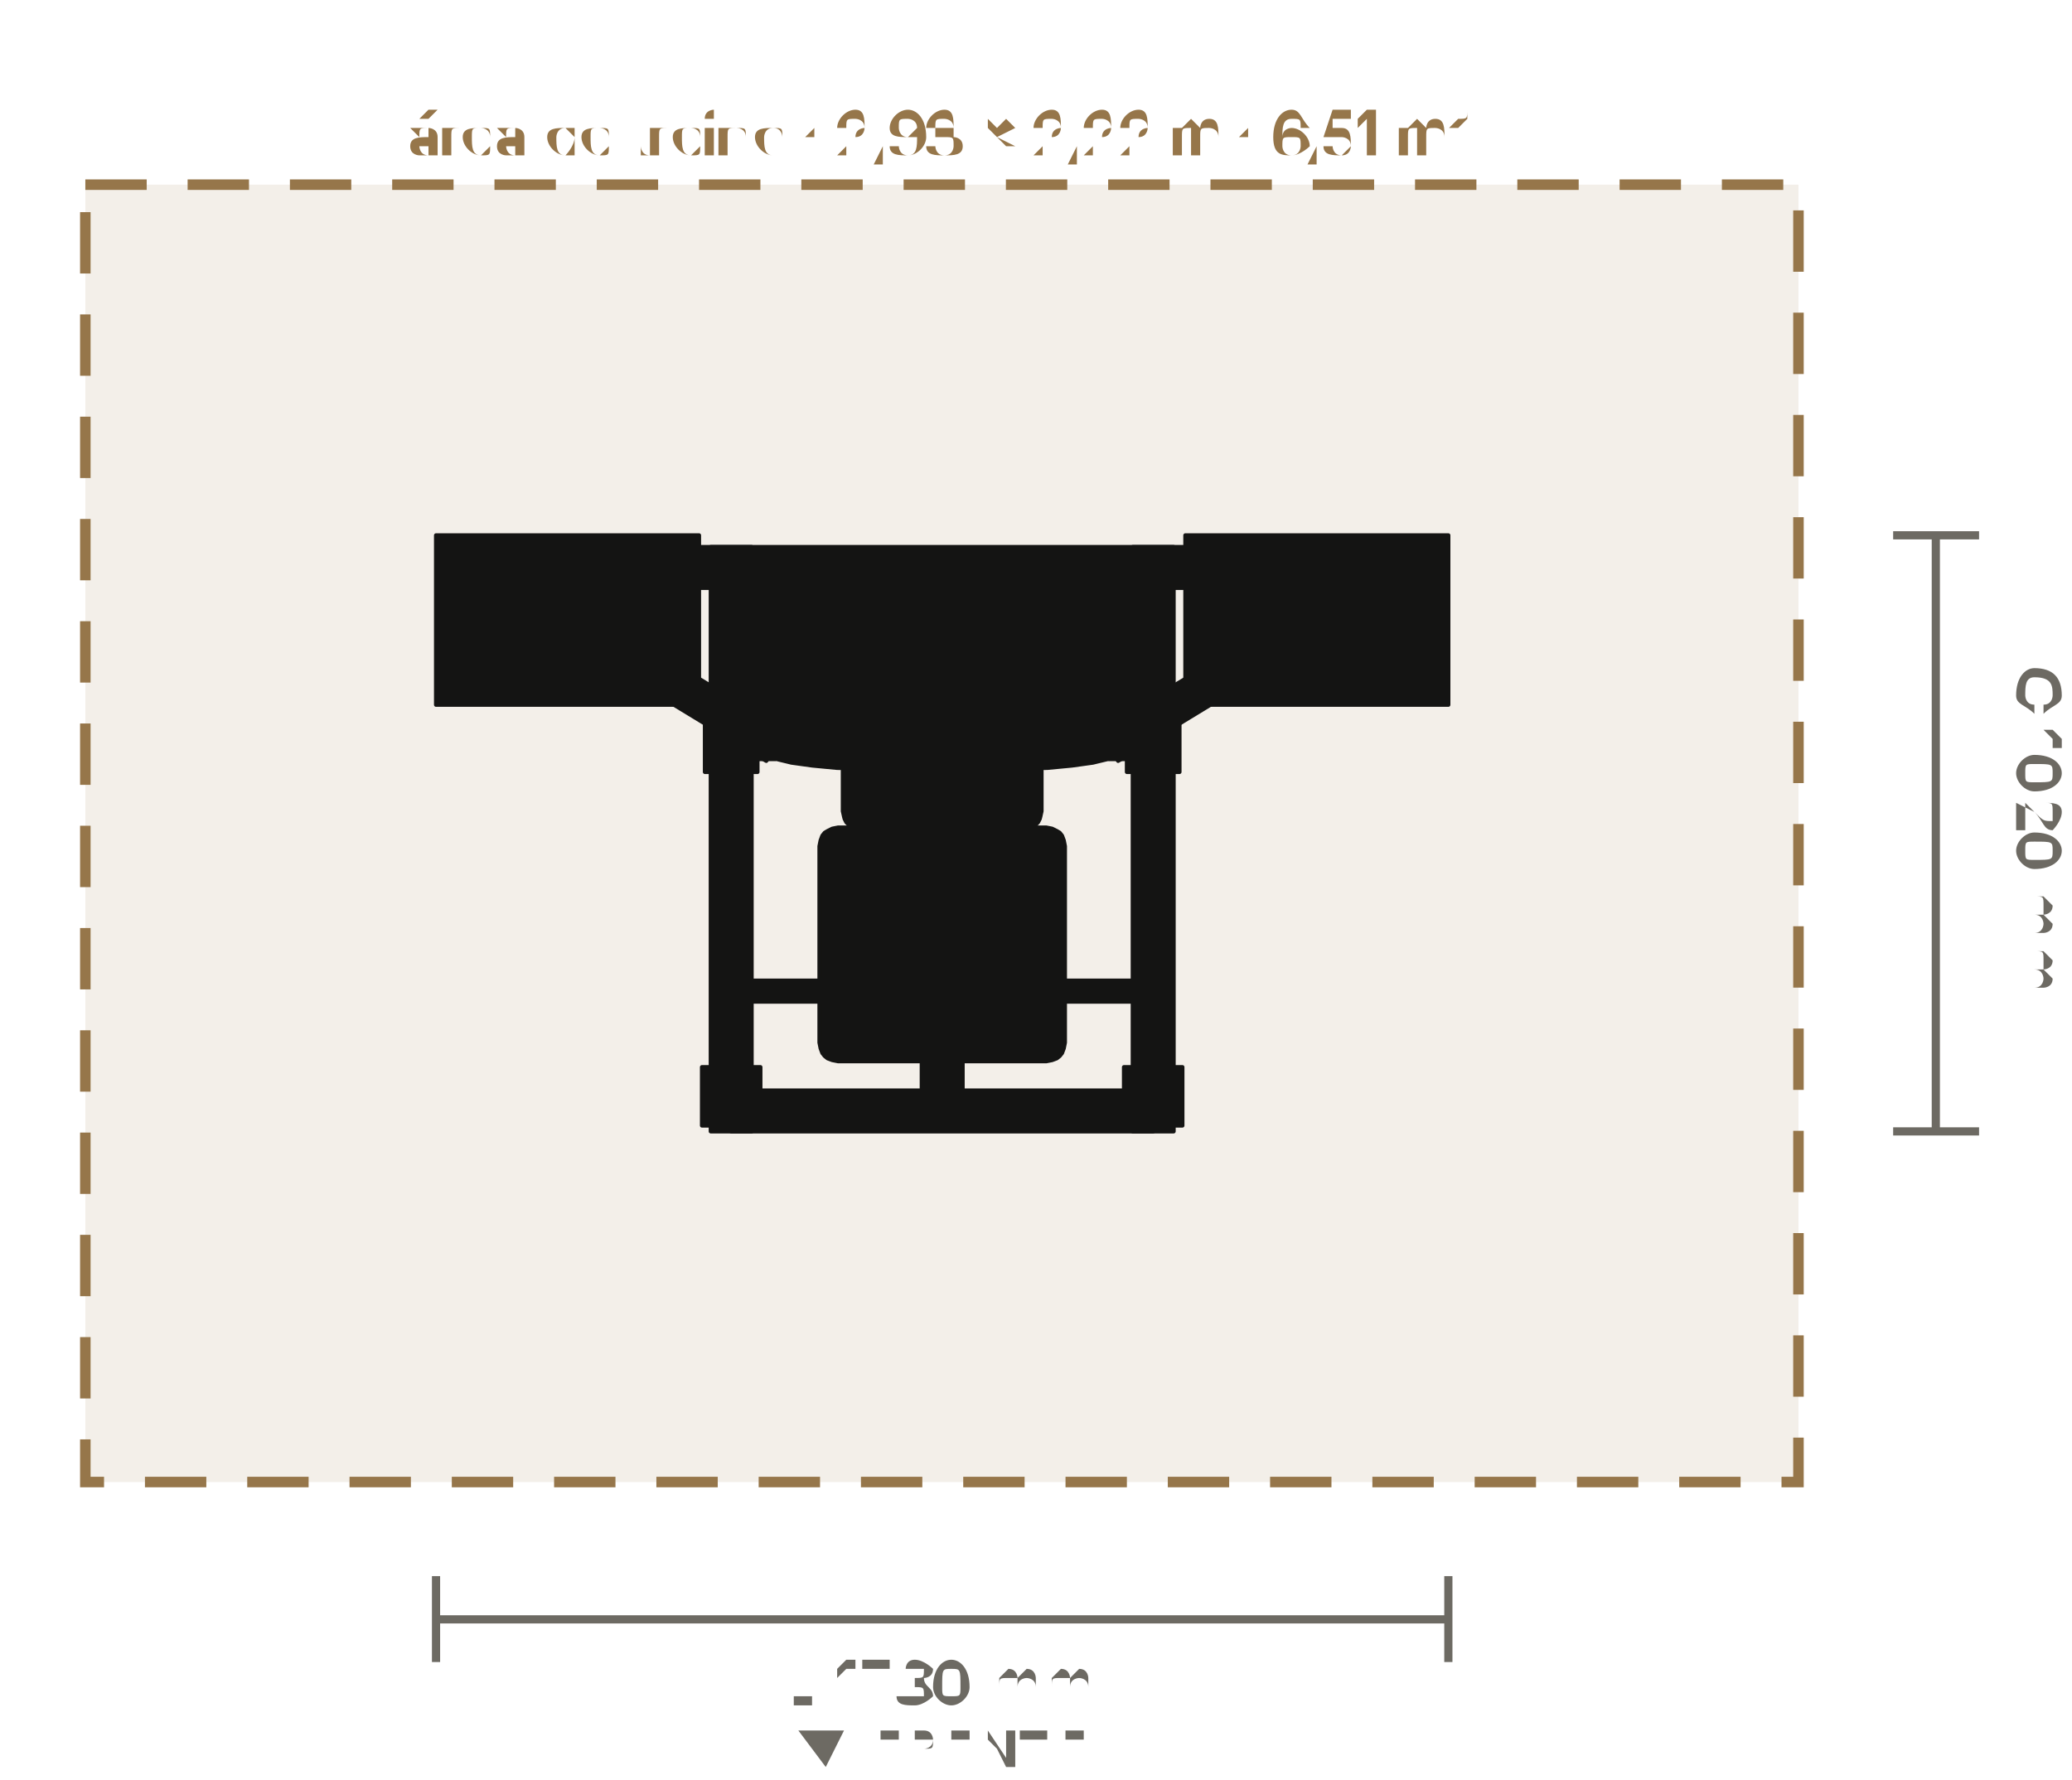
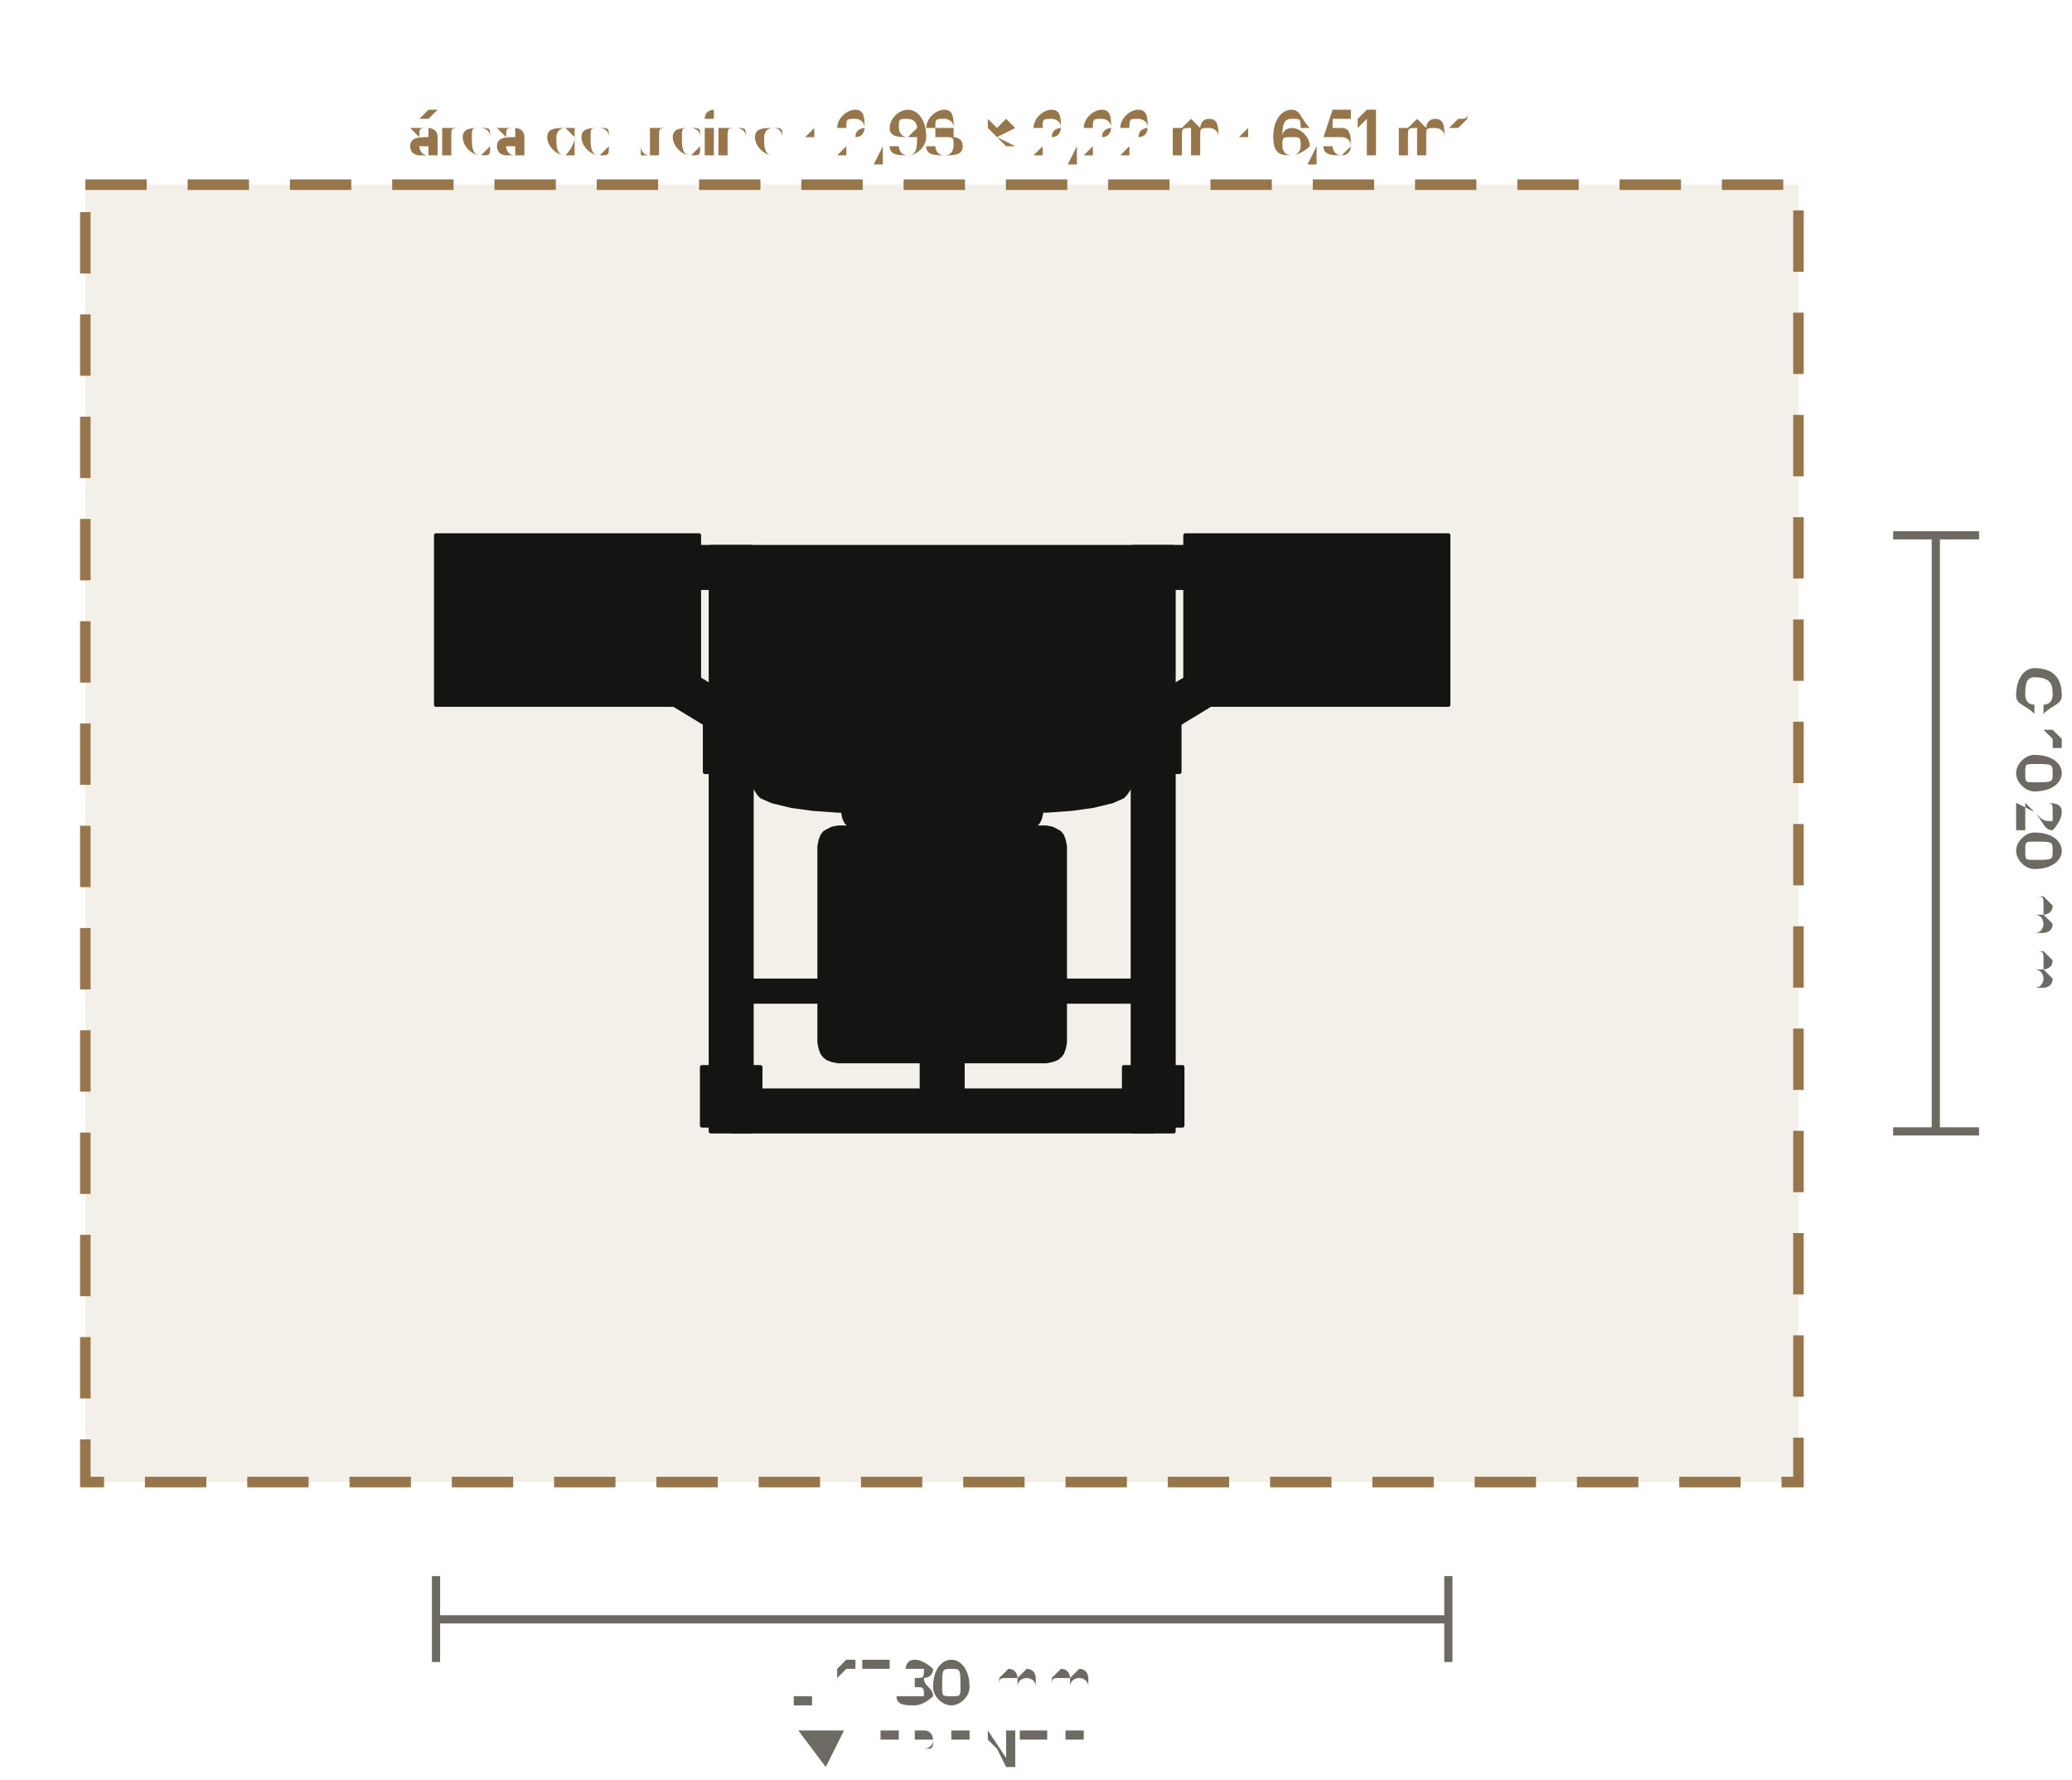
<svg xmlns="http://www.w3.org/2000/svg" viewBox="-1.612 -1.426 3.545 3.045" role="img" aria-label="Planta do Supino Inclinado Iso-Lateral (LD-B025): 1731 × 1020 mm, com 60 cm de área de treino em volta" data-equipment="LD-B025" data-unit="m">
  <rect class="eq-zone" x="-1.466" y="-1.11" width="2.931" height="2.22" style="fill:#96764a;fill-opacity:.12;stroke:#96764a;stroke-width:0.018;stroke-dasharray:0.105 0.07" />
  <text class="eq-zone-label" x="0" y="-1.163" style="font-family:Barlow,Inter,Arial,sans-serif;font-size:0.1px;fill:#96764a;text-anchor:middle">área de treino · 2,93 × 2,22 m · 6,51 m²</text>
  <g class="eq-parts">
    <polygon class="eq-part" points="-0.396,-0.49 -0.326,-0.49 -0.326,0.51 -0.396,0.51" style="fill:#141413;stroke:#141413;stroke-width:0.007;stroke-linejoin:round" />
    <polygon class="eq-part" points="-0.831,-0.48 -0.731,-0.48 -0.731,-0.38 -0.831,-0.38" style="fill:#141413;stroke:#141413;stroke-width:0.007;stroke-linejoin:round" />
    <polygon class="eq-part" points="-0.411,0.4 -0.311,0.4 -0.311,0.5 -0.411,0.5" style="fill:#141413;stroke:#141413;stroke-width:0.007;stroke-linejoin:round" />
    <polygon class="eq-part" points="0.326,-0.49 0.396,-0.49 0.396,0.51 0.326,0.51" style="fill:#141413;stroke:#141413;stroke-width:0.007;stroke-linejoin:round" />
    <polygon class="eq-part" points="0.731,-0.48 0.831,-0.48 0.831,-0.38 0.731,-0.38" style="fill:#141413;stroke:#141413;stroke-width:0.007;stroke-linejoin:round" />
    <polygon class="eq-part" points="0.311,0.4 0.411,0.4 0.411,0.5 0.311,0.5" style="fill:#141413;stroke:#141413;stroke-width:0.007;stroke-linejoin:round" />
    <polygon class="eq-part" points="-0.841,-0.49 0.841,-0.49 0.841,-0.42 -0.841,-0.42" style="fill:#141413;stroke:#141413;stroke-width:0.007;stroke-linejoin:round" />
    <polygon class="eq-part" points="-0.361,0.44 0.361,0.44 0.361,0.51 -0.361,0.51" style="fill:#141413;stroke:#141413;stroke-width:0.007;stroke-linejoin:round" />
    <polygon class="eq-part" points="-0.035,-0.455 0.035,-0.455 0.035,0.475 -0.035,0.475" style="fill:#141413;stroke:#141413;stroke-width:0.007;stroke-linejoin:round" />
    <polygon class="eq-part" points="-0.841,-0.485 -0.811,-0.485 -0.811,-0.245 -0.841,-0.245" style="fill:#141413;stroke:#141413;stroke-width:0.007;stroke-linejoin:round" />
    <polygon class="eq-part" points="-0.471,-0.485 -0.441,-0.485 -0.441,-0.245 -0.471,-0.245" style="fill:#141413;stroke:#141413;stroke-width:0.007;stroke-linejoin:round" />
    <polygon class="eq-part" points="-0.841,-0.485 -0.441,-0.485 -0.441,-0.245 -0.841,-0.245" style="fill:#141413;stroke:#141413;stroke-width:0.007;stroke-linejoin:round" />
    <polygon class="eq-part" points="-0.841,-0.485 -0.441,-0.485 -0.441,-0.245 -0.841,-0.245" style="fill:#141413;stroke:#141413;stroke-width:0.007;stroke-linejoin:round" />
    <polygon class="eq-part" points="-0.866,-0.51 -0.416,-0.51 -0.416,-0.22 -0.866,-0.22" style="fill:#141413;stroke:#141413;stroke-width:0.007;stroke-linejoin:round" />
    <polygon class="eq-part" points="-0.721,-0.245 -0.561,-0.245 -0.561,-0.241 -0.721,-0.241" style="fill:#141413;stroke:#141413;stroke-width:0.007;stroke-linejoin:round" />
    <polygon class="eq-part" points="-0.731,-0.365 -0.73,-0.368 -0.729,-0.37 -0.728,-0.372 -0.726,-0.374 -0.723,-0.375 -0.721,-0.375 -0.718,-0.375 -0.716,-0.374 -0.714,-0.372 -0.712,-0.37 -0.711,-0.368 -0.711,-0.365 -0.711,-0.363 -0.712,-0.36 -0.714,-0.358 -0.716,-0.356 -0.718,-0.355 -0.721,-0.355 -0.723,-0.355 -0.726,-0.356 -0.728,-0.358 -0.729,-0.36 -0.73,-0.363" style="fill:#141413;stroke:#141413;stroke-width:0.007;stroke-linejoin:round" />
    <polygon class="eq-part" points="-0.571,-0.365 -0.57,-0.368 -0.569,-0.37 -0.568,-0.372 -0.566,-0.374 -0.563,-0.375 -0.561,-0.375 -0.558,-0.375 -0.556,-0.374 -0.554,-0.372 -0.552,-0.37 -0.551,-0.368 -0.551,-0.365 -0.551,-0.363 -0.552,-0.36 -0.554,-0.358 -0.556,-0.356 -0.558,-0.355 -0.561,-0.355 -0.563,-0.355 -0.566,-0.356 -0.568,-0.358 -0.569,-0.36 -0.57,-0.363" style="fill:#141413;stroke:#141413;stroke-width:0.007;stroke-linejoin:round" />
    <polygon class="eq-part" points="-0.771,-0.445 -0.511,-0.445 -0.511,-0.285 -0.771,-0.285" style="fill:#141413;stroke:#141413;stroke-width:0.007;stroke-linejoin:round" />
    <polygon class="eq-part" points="-0.771,-0.445 -0.511,-0.445 -0.511,-0.285 -0.771,-0.285" style="fill:#141413;stroke:#141413;stroke-width:0.007;stroke-linejoin:round" />
    <polygon class="eq-part" points="-0.645,-0.365 -0.645,-0.366 -0.644,-0.367 -0.643,-0.368 -0.643,-0.369 -0.642,-0.369 -0.641,-0.369 -0.64,-0.369 -0.639,-0.369 -0.638,-0.368 -0.637,-0.367 -0.637,-0.366 -0.637,-0.365 -0.637,-0.364 -0.637,-0.363 -0.638,-0.362 -0.639,-0.362 -0.64,-0.361 -0.641,-0.361 -0.642,-0.361 -0.643,-0.362 -0.643,-0.362 -0.644,-0.363 -0.645,-0.364" style="fill:#141413;stroke:#141413;stroke-width:0.007;stroke-linejoin:round" />
    <polygon class="eq-part" points="-0.761,-0.43 -0.521,-0.43 -0.521,-0.3 -0.761,-0.3" style="fill:#141413;stroke:#141413;stroke-width:0.007;stroke-linejoin:round" />
    <polygon class="eq-part" points="-0.761,-0.43 -0.521,-0.43 -0.521,-0.3 -0.761,-0.3" style="fill:#141413;stroke:#141413;stroke-width:0.007;stroke-linejoin:round" />
    <polygon class="eq-part" points="-0.761,-0.43 -0.521,-0.43 -0.521,-0.3 -0.761,-0.3" style="fill:#141413;stroke:#141413;stroke-width:0.007;stroke-linejoin:round" />
    <polygon class="eq-part" points="-0.761,-0.43 -0.521,-0.43 -0.521,-0.3 -0.761,-0.3" style="fill:#141413;stroke:#141413;stroke-width:0.007;stroke-linejoin:round" />
    <polygon class="eq-part" points="-0.761,-0.43 -0.521,-0.43 -0.521,-0.3 -0.761,-0.3" style="fill:#141413;stroke:#141413;stroke-width:0.007;stroke-linejoin:round" />
    <polygon class="eq-part" points="-0.761,-0.43 -0.521,-0.43 -0.521,-0.3 -0.761,-0.3" style="fill:#141413;stroke:#141413;stroke-width:0.007;stroke-linejoin:round" />
    <polygon class="eq-part" points="-0.761,-0.43 -0.521,-0.43 -0.521,-0.3 -0.761,-0.3" style="fill:#141413;stroke:#141413;stroke-width:0.007;stroke-linejoin:round" />
    <polygon class="eq-part" points="-0.761,-0.43 -0.521,-0.43 -0.521,-0.3 -0.761,-0.3" style="fill:#141413;stroke:#141413;stroke-width:0.007;stroke-linejoin:round" />
    <polygon class="eq-part" points="-0.761,-0.43 -0.521,-0.43 -0.521,-0.3 -0.761,-0.3" style="fill:#141413;stroke:#141413;stroke-width:0.007;stroke-linejoin:round" />
    <polygon class="eq-part" points="-0.647,-0.365 -0.646,-0.367 -0.646,-0.368 -0.645,-0.369 -0.644,-0.37 -0.642,-0.371 -0.641,-0.371 -0.639,-0.371 -0.638,-0.37 -0.636,-0.369 -0.635,-0.368 -0.635,-0.367 -0.635,-0.365 -0.635,-0.364 -0.635,-0.362 -0.636,-0.361 -0.638,-0.36 -0.639,-0.359 -0.641,-0.359 -0.642,-0.359 -0.644,-0.36 -0.645,-0.361 -0.646,-0.362 -0.646,-0.364" style="fill:#141413;stroke:#141413;stroke-width:0.007;stroke-linejoin:round" />
    <polygon class="eq-part" points="-0.647,-0.32 -0.635,-0.32 -0.635,-0.25 -0.647,-0.25" style="fill:#141413;stroke:#141413;stroke-width:0.007;stroke-linejoin:round" />
    <polygon class="eq-part" points="-0.811,-0.485 -0.471,-0.485 -0.471,-0.473 -0.811,-0.473" style="fill:#141413;stroke:#141413;stroke-width:0.007;stroke-linejoin:round" />
    <polygon class="eq-part" points="0.441,-0.485 0.471,-0.485 0.471,-0.245 0.441,-0.245" style="fill:#141413;stroke:#141413;stroke-width:0.007;stroke-linejoin:round" />
    <polygon class="eq-part" points="0.811,-0.485 0.841,-0.485 0.841,-0.245 0.811,-0.245" style="fill:#141413;stroke:#141413;stroke-width:0.007;stroke-linejoin:round" />
    <polygon class="eq-part" points="0.441,-0.485 0.841,-0.485 0.841,-0.245 0.441,-0.245" style="fill:#141413;stroke:#141413;stroke-width:0.007;stroke-linejoin:round" />
    <polygon class="eq-part" points="0.441,-0.485 0.841,-0.485 0.841,-0.245 0.441,-0.245" style="fill:#141413;stroke:#141413;stroke-width:0.007;stroke-linejoin:round" />
    <polygon class="eq-part" points="0.416,-0.51 0.866,-0.51 0.866,-0.22 0.416,-0.22" style="fill:#141413;stroke:#141413;stroke-width:0.007;stroke-linejoin:round" />
    <polygon class="eq-part" points="0.561,-0.245 0.721,-0.245 0.721,-0.241 0.561,-0.241" style="fill:#141413;stroke:#141413;stroke-width:0.007;stroke-linejoin:round" />
    <polygon class="eq-part" points="0.551,-0.365 0.551,-0.368 0.552,-0.37 0.554,-0.372 0.556,-0.374 0.558,-0.375 0.561,-0.375 0.563,-0.375 0.566,-0.374 0.568,-0.372 0.569,-0.37 0.57,-0.368 0.571,-0.365 0.57,-0.363 0.569,-0.36 0.568,-0.358 0.566,-0.356 0.563,-0.355 0.561,-0.355 0.558,-0.355 0.556,-0.356 0.554,-0.358 0.552,-0.36 0.551,-0.363" style="fill:#141413;stroke:#141413;stroke-width:0.007;stroke-linejoin:round" />
    <polygon class="eq-part" points="0.711,-0.365 0.711,-0.368 0.712,-0.37 0.714,-0.372 0.716,-0.374 0.718,-0.375 0.721,-0.375 0.723,-0.375 0.726,-0.374 0.728,-0.372 0.729,-0.37 0.73,-0.368 0.731,-0.365 0.73,-0.363 0.729,-0.36 0.728,-0.358 0.726,-0.356 0.723,-0.355 0.721,-0.355 0.718,-0.355 0.716,-0.356 0.714,-0.358 0.712,-0.36 0.711,-0.363" style="fill:#141413;stroke:#141413;stroke-width:0.007;stroke-linejoin:round" />
    <polygon class="eq-part" points="0.511,-0.445 0.771,-0.445 0.771,-0.285 0.511,-0.285" style="fill:#141413;stroke:#141413;stroke-width:0.007;stroke-linejoin:round" />
    <polygon class="eq-part" points="0.511,-0.445 0.771,-0.445 0.771,-0.285 0.511,-0.285" style="fill:#141413;stroke:#141413;stroke-width:0.007;stroke-linejoin:round" />
    <polygon class="eq-part" points="0.637,-0.365 0.637,-0.366 0.637,-0.367 0.638,-0.368 0.639,-0.369 0.64,-0.369 0.641,-0.369 0.642,-0.369 0.643,-0.369 0.643,-0.368 0.644,-0.367 0.645,-0.366 0.645,-0.365 0.645,-0.364 0.644,-0.363 0.643,-0.362 0.643,-0.362 0.642,-0.361 0.641,-0.361 0.64,-0.361 0.639,-0.362 0.638,-0.362 0.637,-0.363 0.637,-0.364" style="fill:#141413;stroke:#141413;stroke-width:0.007;stroke-linejoin:round" />
    <polygon class="eq-part" points="0.521,-0.43 0.761,-0.43 0.761,-0.3 0.521,-0.3" style="fill:#141413;stroke:#141413;stroke-width:0.007;stroke-linejoin:round" />
    <polygon class="eq-part" points="0.521,-0.43 0.761,-0.43 0.761,-0.3 0.521,-0.3" style="fill:#141413;stroke:#141413;stroke-width:0.007;stroke-linejoin:round" />
    <polygon class="eq-part" points="0.521,-0.43 0.761,-0.43 0.761,-0.3 0.521,-0.3" style="fill:#141413;stroke:#141413;stroke-width:0.007;stroke-linejoin:round" />
    <polygon class="eq-part" points="0.521,-0.43 0.761,-0.43 0.761,-0.3 0.521,-0.3" style="fill:#141413;stroke:#141413;stroke-width:0.007;stroke-linejoin:round" />
    <polygon class="eq-part" points="0.521,-0.43 0.761,-0.43 0.761,-0.3 0.521,-0.3" style="fill:#141413;stroke:#141413;stroke-width:0.007;stroke-linejoin:round" />
    <polygon class="eq-part" points="0.521,-0.43 0.761,-0.43 0.761,-0.3 0.521,-0.3" style="fill:#141413;stroke:#141413;stroke-width:0.007;stroke-linejoin:round" />
    <polygon class="eq-part" points="0.521,-0.43 0.761,-0.43 0.761,-0.3 0.521,-0.3" style="fill:#141413;stroke:#141413;stroke-width:0.007;stroke-linejoin:round" />
    <polygon class="eq-part" points="0.521,-0.43 0.761,-0.43 0.761,-0.3 0.521,-0.3" style="fill:#141413;stroke:#141413;stroke-width:0.007;stroke-linejoin:round" />
    <polygon class="eq-part" points="0.521,-0.43 0.761,-0.43 0.761,-0.3 0.521,-0.3" style="fill:#141413;stroke:#141413;stroke-width:0.007;stroke-linejoin:round" />
    <polygon class="eq-part" points="0.635,-0.365 0.635,-0.367 0.635,-0.368 0.636,-0.369 0.638,-0.37 0.639,-0.371 0.641,-0.371 0.642,-0.371 0.644,-0.37 0.645,-0.369 0.646,-0.368 0.646,-0.367 0.647,-0.365 0.646,-0.364 0.646,-0.362 0.645,-0.361 0.644,-0.36 0.642,-0.359 0.641,-0.359 0.639,-0.359 0.638,-0.36 0.636,-0.361 0.635,-0.362 0.635,-0.364" style="fill:#141413;stroke:#141413;stroke-width:0.007;stroke-linejoin:round" />
    <polygon class="eq-part" points="0.635,-0.32 0.647,-0.32 0.647,-0.25 0.635,-0.25" style="fill:#141413;stroke:#141413;stroke-width:0.007;stroke-linejoin:round" />
    <polygon class="eq-part" points="0.471,-0.485 0.811,-0.485 0.811,-0.473 0.471,-0.473" style="fill:#141413;stroke:#141413;stroke-width:0.007;stroke-linejoin:round" />
    <polygon class="eq-part" points="-0.035,0.167 -0.035,0.164 -0.033,0.161 -0.032,0.159 -0.029,0.157 -0.026,0.155 -0.023,0.155 0.023,0.155 0.026,0.155 0.029,0.157 0.032,0.159 0.033,0.161 0.035,0.164 0.035,0.167 0.035,0.213 0.035,0.216 0.033,0.219 0.032,0.222 0.029,0.224 0.026,0.225 0.023,0.225 -0.023,0.225 -0.026,0.225 -0.029,0.224 -0.032,0.222 -0.033,0.219 -0.035,0.216 -0.035,0.213" style="fill:#141413;stroke:#141413;stroke-width:0.007;stroke-linejoin:round" />
+     <polygon class="eq-part" points="0.035,0.168 0.047,0.168 0.047,0.213 0.035,0.213" style="fill:#141413;stroke:#141413;stroke-width:0.007;stroke-linejoin:round" />
+     <polygon class="eq-part" points="0.033,0.19 0.033,0.188 0.033,0.187 0.033,0.185 0.034,0.184 0.034,0.183 0.035,0.183 0.115,0.183 0.116,0.183 0.116,0.184 0.117,0.185 0.117,0.187 0.117,0.188 0.117,0.19 0.117,0.192 0.117,0.194 0.117,0.195 0.116,0.196 0.116,0.197 0.115,0.197 0.035,0.197 0.034,0.197 0.034,0.196 0.033,0.195 0.033,0.194 0.033,0.192" style="fill:#141413;stroke:#141413;stroke-width:0.007;stroke-linejoin:round" />
    <polygon class="eq-part" points="-0.21,0.022 -0.208,0.012 -0.205,0.004 -0.201,-0.001 -0.196,-0.004 -0.188,-0.008 -0.178,-0.01 0.178,-0.01 0.188,-0.008 0.196,-0.004 0.201,-0.001 0.205,0.004 0.208,0.012 0.21,0.022 0.21,0.358 0.208,0.368 0.205,0.376 0.201,0.381 0.196,0.385 0.188,0.388 0.178,0.39 -0.178,0.39 -0.188,0.388 -0.196,0.385 -0.201,0.381 -0.205,0.376 -0.208,0.368 -0.21,0.358" style="fill:#141413;stroke:#141413;stroke-width:0.007;stroke-linejoin:round" />
    <polygon class="eq-part" points="-0.17,-0.398 -0.168,-0.407 -0.167,-0.411 -0.164,-0.417 -0.158,-0.423 -0.153,-0.426 -0.146,-0.429 -0.138,-0.43 0.138,-0.43 0.146,-0.429 0.153,-0.426 0.158,-0.423 0.164,-0.417 0.167,-0.411 0.168,-0.407 0.17,-0.398 0.17,-0.038 0.168,-0.029 0.167,-0.025 0.164,-0.019 0.158,-0.013 0.153,-0.01 0.146,-0.007 0.138,-0.006 -0.138,-0.006 -0.146,-0.007 -0.153,-0.01 -0.158,-0.013 -0.164,-0.019 -0.167,-0.025 -0.168,-0.029 -0.17,-0.038" style="fill:#141413;stroke:#141413;stroke-width:0.007;stroke-linejoin:round" />
    <polygon class="eq-part" points="-0.03,-0.367 -0.028,-0.372 -0.024,-0.376 -0.018,-0.378 0.018,-0.378 0.024,-0.376 0.028,-0.372 0.03,-0.367 0.03,-0.072 0.028,-0.066 0.024,-0.062 0.018,-0.06 -0.018,-0.06 -0.024,-0.062 -0.028,-0.066 -0.03,-0.072" style="fill:#141413;stroke:#141413;stroke-width:0.007;stroke-linejoin:round" />
    <polygon class="eq-part" points="0.316,-0.195 0.406,-0.195 0.406,-0.105 0.316,-0.105" style="fill:#141413;stroke:#141413;stroke-width:0.007;stroke-linejoin:round" />
    <polygon class="eq-part" points="0.331,-0.16 0.332,-0.164 0.337,-0.166 0.343,-0.167 0.379,-0.167 0.385,-0.166 0.389,-0.164 0.391,-0.16 0.391,0.287 0.389,0.293 0.385,0.297 0.379,0.298 0.343,0.298 0.337,0.297 0.332,0.293 0.331,0.287" style="fill:#141413;stroke:#141413;stroke-width:0.007;stroke-linejoin:round" />
    <polygon class="eq-part" points="0.201,0.252 0.361,0.252 0.361,0.288 0.201,0.288" style="fill:#141413;stroke:#141413;stroke-width:0.007;stroke-linejoin:round" />
    <polygon class="eq-part" points="-0.406,-0.195 -0.316,-0.195 -0.316,-0.105 -0.406,-0.105" style="fill:#141413;stroke:#141413;stroke-width:0.007;stroke-linejoin:round" />
    <polygon class="eq-part" points="-0.391,-0.16 -0.389,-0.164 -0.385,-0.166 -0.379,-0.167 -0.343,-0.167 -0.337,-0.166 -0.332,-0.164 -0.331,-0.16 -0.331,0.287 -0.332,0.293 -0.337,0.297 -0.343,0.298 -0.379,0.298 -0.385,0.297 -0.389,0.293 -0.391,0.287" style="fill:#141413;stroke:#141413;stroke-width:0.007;stroke-linejoin:round" />
    <polygon class="eq-part" points="-0.361,0.252 -0.201,0.252 -0.201,0.288 -0.361,0.288" style="fill:#141413;stroke:#141413;stroke-width:0.007;stroke-linejoin:round" />
-     <polygon class="eq-part" points="-0.321,-0.463 -0.319,-0.469 -0.315,-0.473 -0.309,-0.475 0.309,-0.475 0.315,-0.473 0.319,-0.469 0.321,-0.463 0.321,-0.418 0.321,-0.156 0.319,-0.15 0.313,-0.141 0.309,-0.137 0.291,-0.129 0.262,-0.122 0.258,-0.121 0.222,-0.116 0.18,-0.112 0.136,-0.111 -0.136,-0.111 -0.18,-0.112 -0.222,-0.116 -0.258,-0.121 -0.262,-0.122 -0.291,-0.129 -0.309,-0.137 -0.313,-0.141 -0.319,-0.15 -0.321,-0.156 -0.321,-0.418" style="fill:#141413;stroke:#141413;stroke-width:0.007;stroke-linejoin:round" />
+     <polygon class="eq-part" points="-0.321,-0.463 -0.319,-0.469 -0.315,-0.473 -0.309,-0.475 0.309,-0.475 0.315,-0.473 0.319,-0.469 0.321,-0.463 0.321,-0.418 0.321,-0.082 0.319,-0.076 0.313,-0.067 0.309,-0.063 0.291,-0.055 0.262,-0.048 0.258,-0.047 0.222,-0.042 0.18,-0.039 0.136,-0.038 -0.136,-0.038 -0.18,-0.039 -0.222,-0.042 -0.258,-0.047 -0.262,-0.048 -0.291,-0.055 -0.309,-0.063 -0.313,-0.067 -0.319,-0.076 -0.321,-0.082 -0.321,-0.418" style="fill:#141413;stroke:#141413;stroke-width:0.007;stroke-linejoin:round" />
    <polygon class="eq-part" points="0.286,-0.172 0.331,-0.172 0.331,-0.127 0.286,-0.127" style="fill:#141413;stroke:#141413;stroke-width:0.007;stroke-linejoin:round" />
    <polygon class="eq-part" points="-0.331,-0.172 -0.286,-0.172 -0.286,-0.127 -0.331,-0.127" style="fill:#141413;stroke:#141413;stroke-width:0.007;stroke-linejoin:round" />
    <polygon class="eq-part" points="-0.361,-0.475 0.361,-0.475 0.361,-0.405 -0.361,-0.405" style="fill:#141413;stroke:#141413;stroke-width:0.007;stroke-linejoin:round" />
    <polygon class="eq-part" points="0.27,-0.176 0.625,-0.391 0.656,-0.34 0.301,-0.124" style="fill:#141413;stroke:#141413;stroke-width:0.007;stroke-linejoin:round" />
    <polygon class="eq-part" points="-0.656,-0.34 -0.625,-0.391 -0.27,-0.176 -0.301,-0.124" style="fill:#141413;stroke:#141413;stroke-width:0.007;stroke-linejoin:round" />
  </g>
  <line class="eq-dim" x1="-0.866" y1="1.345" x2="0.866" y2="1.345" style="stroke:#6d6a63;stroke-width:0.014" />
  <line class="eq-dim" x1="-0.866" y1="1.271" x2="-0.866" y2="1.418" style="stroke:#6d6a63;stroke-width:0.014" />
  <line class="eq-dim" x1="0.866" y1="1.271" x2="0.866" y2="1.418" style="stroke:#6d6a63;stroke-width:0.014" />
  <text class="eq-text" x="0" y="1.492" style="font-family:Barlow,Inter,Arial,sans-serif;font-size:0.105px;fill:#6d6a63;text-anchor:middle">L 1730 mm</text>
  <line class="eq-dim" x1="1.7" y1="-0.51" x2="1.7" y2="0.51" style="stroke:#6d6a63;stroke-width:0.014" />
  <line class="eq-dim" x1="1.627" y1="-0.51" x2="1.774" y2="-0.51" style="stroke:#6d6a63;stroke-width:0.014" />
  <line class="eq-dim" x1="1.627" y1="0.51" x2="1.774" y2="0.51" style="stroke:#6d6a63;stroke-width:0.014" />
  <text class="eq-text" x="1.837" y="0" transform="rotate(90 1.8374 0)" style="font-family:Barlow,Inter,Arial,sans-serif;font-size:0.105px;fill:#6d6a63;text-anchor:middle">C 1020 mm</text>
  <text class="eq-text" x="0" y="1.598" style="font-family:Barlow,Inter,Arial,sans-serif;font-size:0.105px;fill:#6d6a63;text-anchor:middle;font-size:0.084px;letter-spacing:.1em">▼ FRENTE</text>
</svg>
